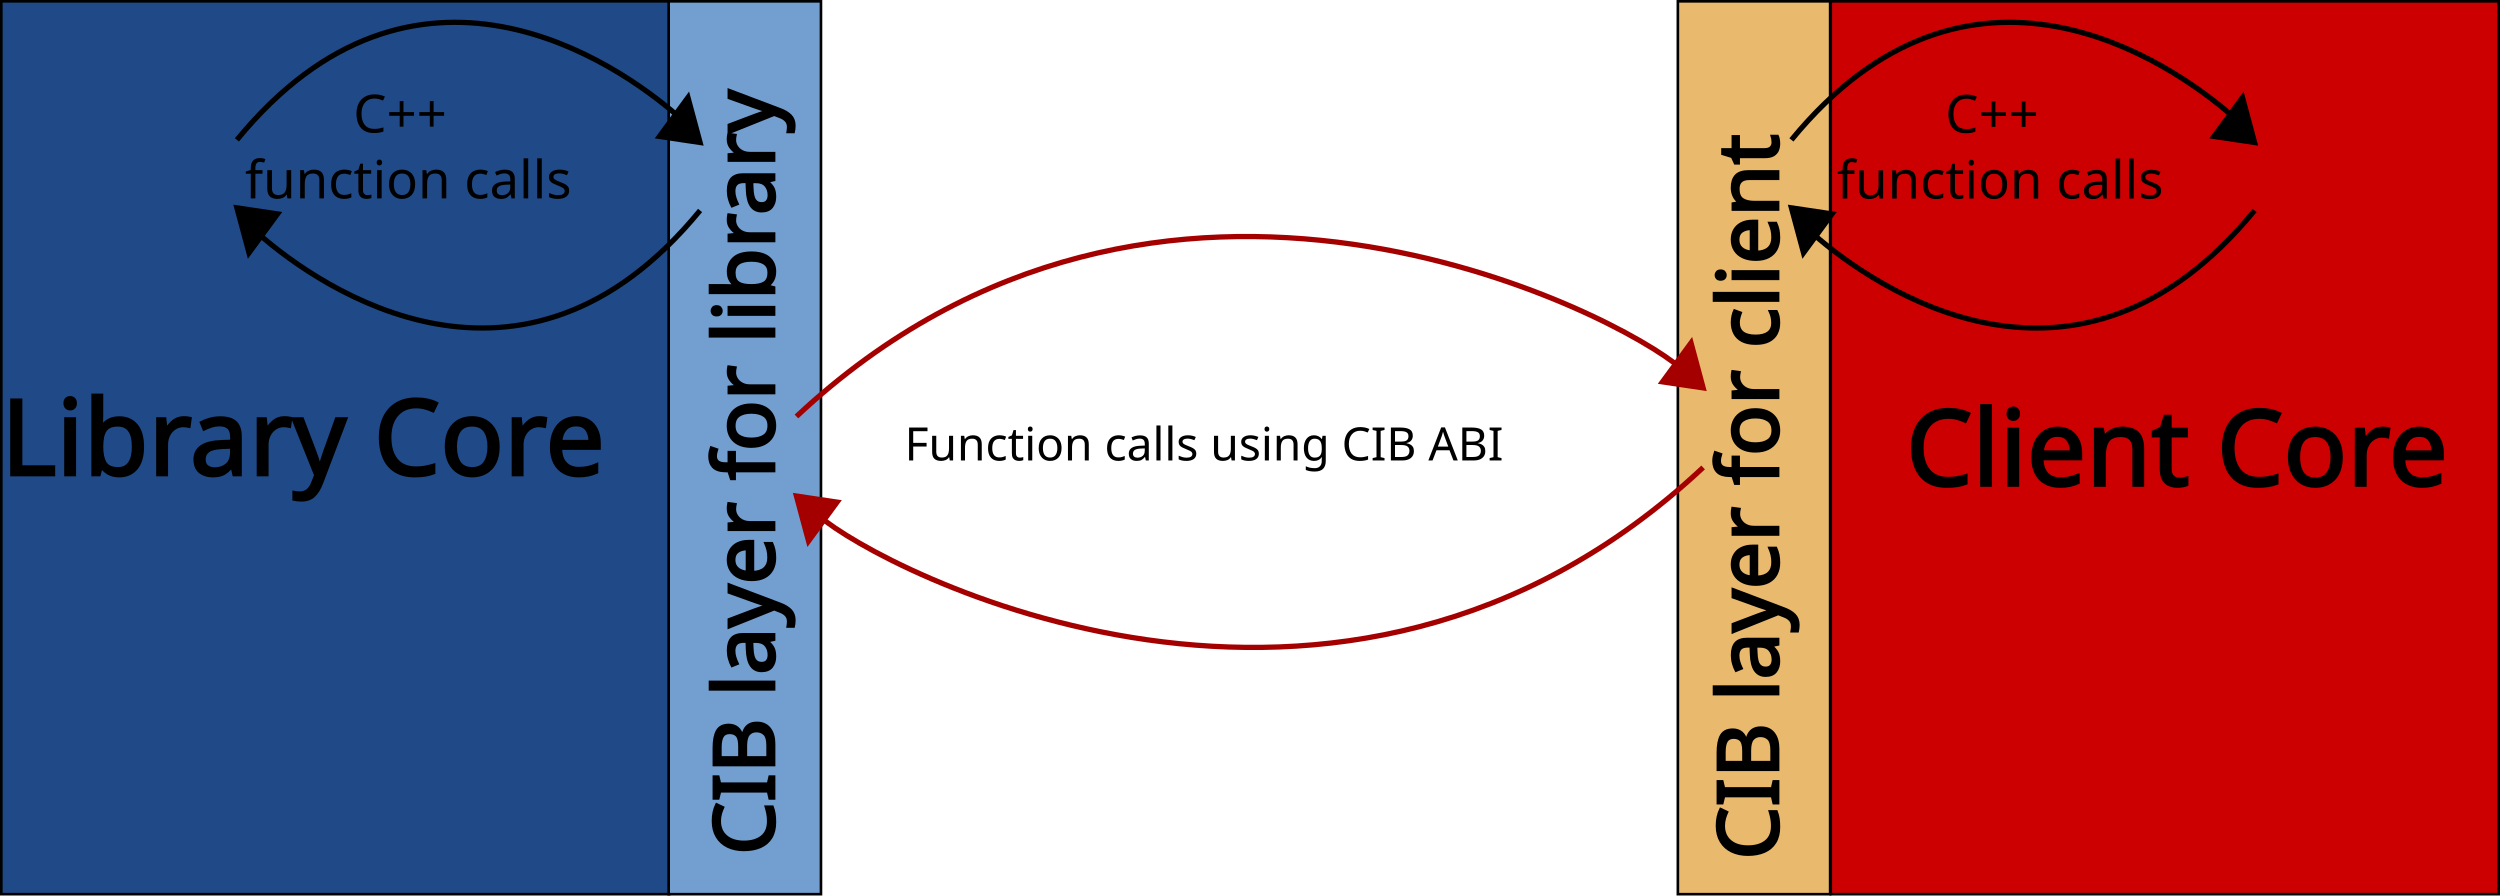
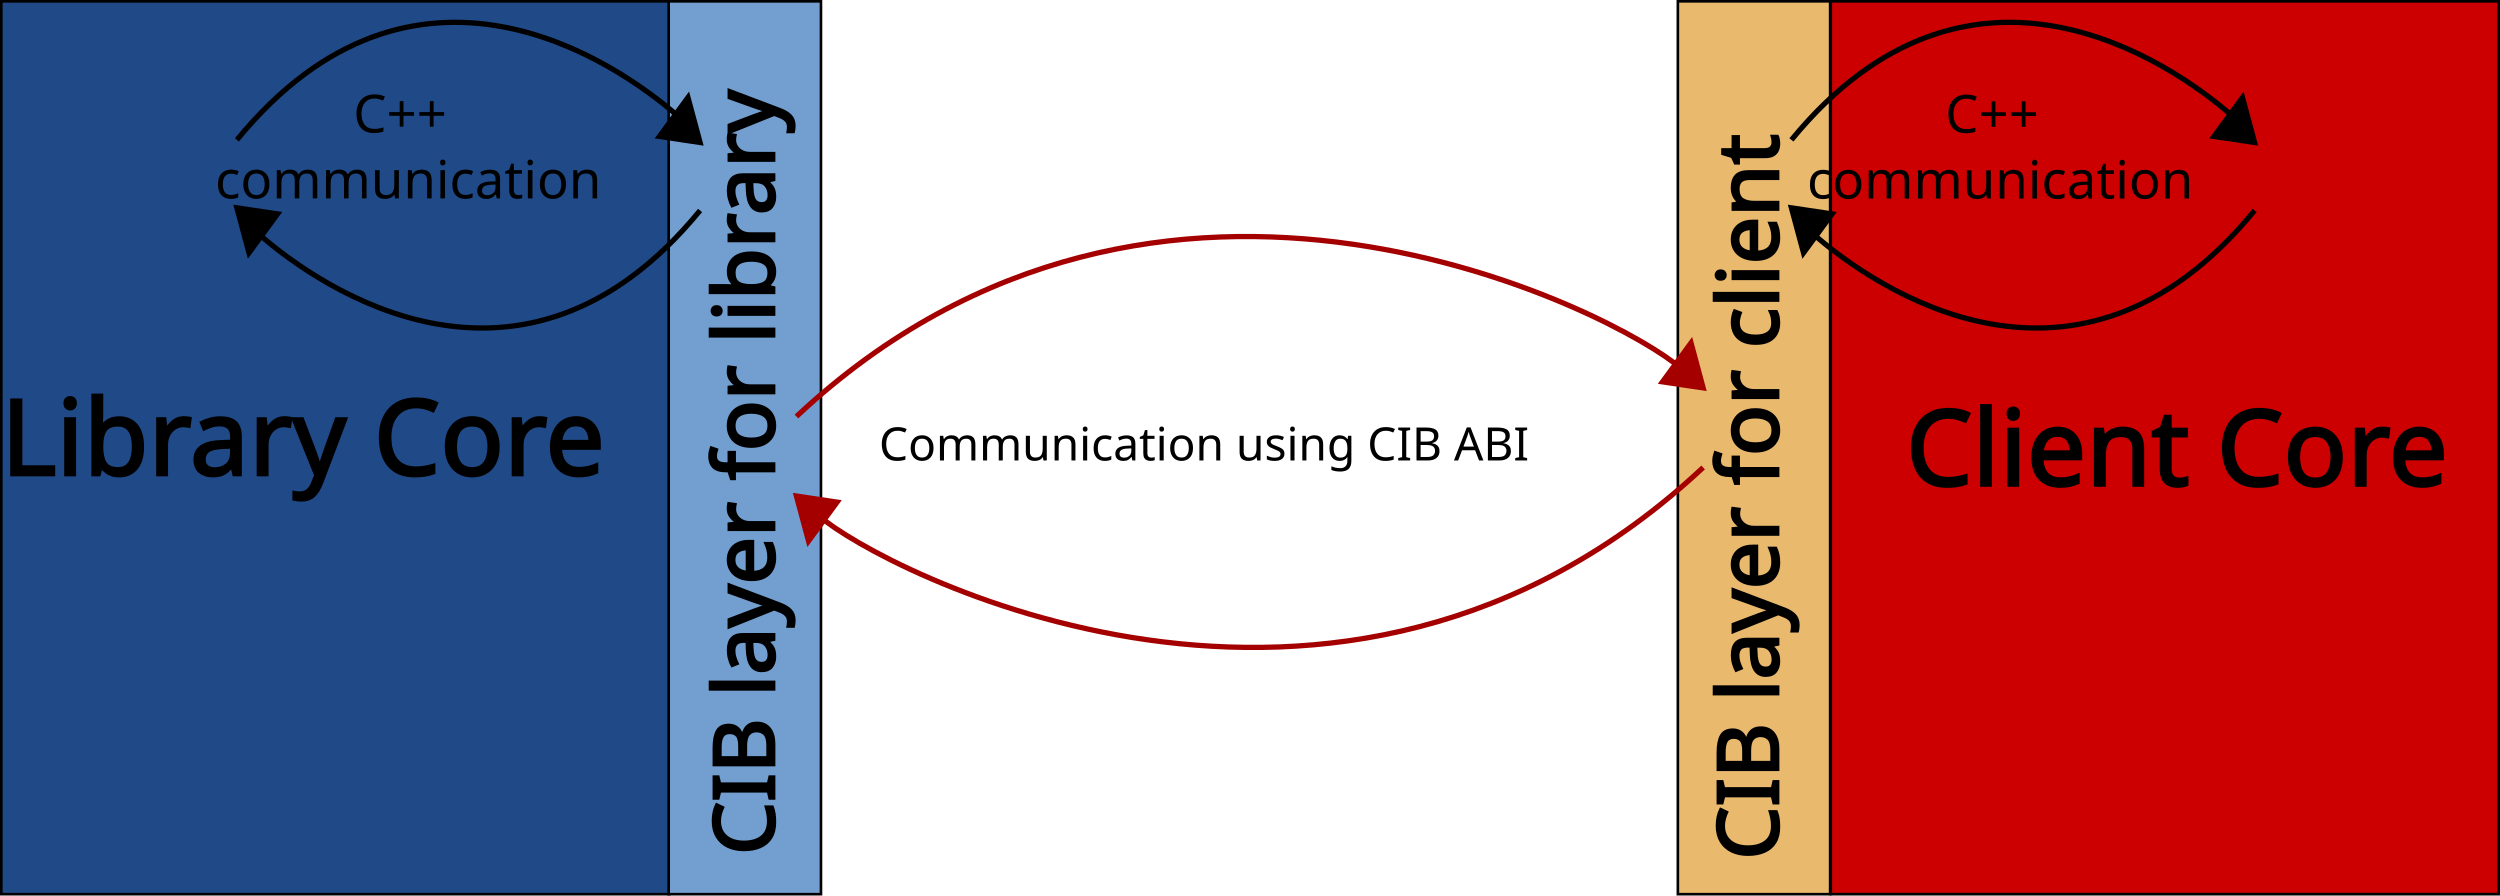
<svg xmlns="http://www.w3.org/2000/svg" width="949.094" height="339.963" id="svg2" version="1.1">
  <defs id="defs4" />
  <g id="layer1" transform="translate(-2,-552.3622)">
    <g id="g4201" transform="translate(3.467535,0.1606572)">
      <g id="g4329" transform="translate(-23.45277,2.1240235e-6)">
        <g id="g4395">
          <rect y="552.702" x="22.485" height="338.963" width="253.565" id="rect2985" style="fill:#204a87;stroke:#000000;stroke-opacity:1" />
          <rect y="552.702" x="717.014" height="338.963" width="253.565" id="rect2985-1" style="fill:#cc0000;stroke:#000000;stroke-opacity:1" />
          <rect y="552.702" x="275.846" height="338.963" width="57.808" id="rect2985-7" style="fill:#729fcf;stroke:#000000;stroke-opacity:1" />
          <rect y="552.702" x="658.963" height="338.963" width="57.808" id="rect2985-7-4" style="fill:#e9b96e;stroke:#000000;stroke-opacity:1" />
          <text id="text3041" y="732.535" x="22.487" style="font-style:normal;font-weight:normal;line-height:0%;font-family:sans-serif;letter-spacing:0px;word-spacing:0px;fill:#000000;fill-opacity:1;stroke:#000000;stroke-opacity:1" xml:space="preserve">
            <tspan y="732.535" x="22.487" id="tspan3043" style="font-size:40px;line-height:1.25;font-family:sans-serif">Library Core</tspan>
          </text>
          <text transform="matrix(0,-1,1,0,0,0)" id="text3041-0" y="315.847" x="-876.803" style="font-style:normal;font-weight:normal;line-height:0%;font-family:sans-serif;letter-spacing:0px;word-spacing:0px;fill:#000000;fill-opacity:1;stroke:#000000;stroke-opacity:1" xml:space="preserve">
            <tspan style="font-size:32px;line-height:1.25;font-family:sans-serif" y="315.847" x="-876.803" id="tspan3043-9">CIB layer for library</tspan>
            <tspan style="font-size:32px;line-height:1.25;font-family:sans-serif" id="tspan3066" y="355.847" x="-876.803"> </tspan>
          </text>
          <text id="text3041-2" y="736.499" x="745.524" style="font-style:normal;font-weight:normal;line-height:0%;font-family:sans-serif;letter-spacing:0px;word-spacing:0px;fill:#000000;fill-opacity:1;stroke:#000000;stroke-opacity:1" xml:space="preserve">
            <tspan y="736.499" x="745.524" id="tspan3043-4" style="font-size:40px;line-height:1.25;font-family:sans-serif">Client Core</tspan>
          </text>
          <g transform="translate(165.3865,555.2641)" id="g3973">
            <path style="fill:none;stroke:#000000;stroke-width:2;stroke-linecap:butt;stroke-linejoin:miter;stroke-miterlimit:4;stroke-dasharray:none;stroke-opacity:1" d="M -53.469,50.042 C 13.953,-32.238 90.627,20.569 113.836,40.882" id="path3887" />
            <path style="fill:#000000;fill-opacity:1;stroke:#000000;stroke-width:2;stroke-linecap:butt;stroke-linejoin:miter;stroke-miterlimit:4;stroke-dasharray:none;stroke-opacity:1" d="m 106.937,48.729 10.839,-14.78 4.598,17.08 z" id="path3883" />
          </g>
          <text id="text3930" y="602.513" x="194.142" style="font-style:normal;font-weight:normal;line-height:0%;font-family:sans-serif;letter-spacing:0px;word-spacing:0px;fill:#000000;fill-opacity:1;stroke:none" xml:space="preserve">
            <tspan style="font-size:20px;line-height:1.25;font-family:sans-serif;text-align:center;text-anchor:middle" y="602.513" x="194.142" id="tspan3932">C++</tspan>
-             <tspan style="font-size:20px;line-height:1.25;font-family:sans-serif;text-align:center;text-anchor:middle" id="tspan3934" y="627.513" x="194.142">function calls</tspan>
+             <tspan style="font-size:20px;line-height:1.25;font-family:sans-serif;text-align:center;text-anchor:middle" id="tspan3934" y="627.513" x="194.142">communication</tspan>
          </text>
          <g transform="matrix(-1,0,0,-1,234.2922,682.1426)" id="g3973-7">
            <path style="fill:none;stroke:#000000;stroke-width:2;stroke-linecap:butt;stroke-linejoin:miter;stroke-miterlimit:4;stroke-dasharray:none;stroke-opacity:1" d="M -53.469,50.042 C 13.953,-32.238 90.627,20.569 113.836,40.882" id="path3887-1" />
            <path style="fill:#000000;fill-opacity:1;stroke:#000000;stroke-width:2;stroke-linecap:butt;stroke-linejoin:miter;stroke-miterlimit:4;stroke-dasharray:none;stroke-opacity:1" d="m 106.937,48.729 10.839,-14.78 4.598,17.08 z" id="path3883-1" />
          </g>
          <g transform="translate(755.5417,555.2641)" id="g3973-2">
            <path style="fill:none;stroke:#000000;stroke-width:2;stroke-linecap:butt;stroke-linejoin:miter;stroke-miterlimit:4;stroke-dasharray:none;stroke-opacity:1" d="M -53.469,50.042 C 13.953,-32.238 90.627,20.569 113.836,40.882" id="path3887-7" />
            <path style="fill:#000000;fill-opacity:1;stroke:#000000;stroke-width:2;stroke-linecap:butt;stroke-linejoin:miter;stroke-miterlimit:4;stroke-dasharray:none;stroke-opacity:1" d="m 106.937,48.729 10.839,-14.78 4.598,17.08 z" id="path3883-6" />
          </g>
          <text id="text3930-1" y="602.582" x="798.5" style="font-style:normal;font-weight:normal;line-height:0%;font-family:sans-serif;letter-spacing:0px;word-spacing:0px;fill:#000000;fill-opacity:1;stroke:none" xml:space="preserve">
            <tspan style="font-size:20px;line-height:1.25;font-family:sans-serif;text-align:center;text-anchor:middle" y="602.582" x="798.5" id="tspan3932-4">C++</tspan>
-             <tspan style="font-size:20px;line-height:1.25;font-family:sans-serif;text-align:center;text-anchor:middle" id="tspan3934-3" y="627.582" x="798.5">function calls</tspan>
+             <tspan style="font-size:20px;line-height:1.25;font-family:sans-serif;text-align:center;text-anchor:middle" id="tspan3934-3" y="627.582" x="798.5">communication</tspan>
          </text>
          <g transform="matrix(-1,0,0,-1,824.4474,682.1426)" id="g3973-7-2">
            <path style="fill:none;stroke:#000000;stroke-width:2;stroke-linecap:butt;stroke-linejoin:miter;stroke-miterlimit:4;stroke-dasharray:none;stroke-opacity:1" d="M -53.469,50.042 C 13.953,-32.238 90.627,20.569 113.836,40.882" id="path3887-1-2" />
            <path style="fill:#000000;fill-opacity:1;stroke:#000000;stroke-width:2;stroke-linecap:butt;stroke-linejoin:miter;stroke-miterlimit:4;stroke-dasharray:none;stroke-opacity:1" d="m 106.937,48.729 10.839,-14.78 4.598,17.08 z" id="path3883-1-1" />
          </g>
          <path id="path3883-6-7" d="m 653.123,697.161 10.839,-14.78 4.598,17.08 z" style="fill:#a40000;fill-opacity:1;stroke:#a40000;stroke-width:2;stroke-linecap:butt;stroke-linejoin:miter;stroke-miterlimit:4;stroke-dasharray:none;stroke-opacity:1" />
          <text id="text3930-1-6" y="727.011" x="496.23" style="font-style:normal;font-weight:normal;line-height:0%;font-family:sans-serif;letter-spacing:0px;word-spacing:0px;fill:#000000;fill-opacity:1;stroke:none" xml:space="preserve">
-             <tspan style="font-size:17.5px;line-height:1.25;font-family:sans-serif;text-align:center;text-anchor:middle" id="tspan3934-3-9" y="727.011" x="496.23">Function calls using CIB ABI</tspan>
+             <tspan style="font-size:17.5px;line-height:1.25;font-family:sans-serif;text-align:center;text-anchor:middle" id="tspan3934-3-9" y="727.011" x="496.23">Communication using CIB ABI</tspan>
          </text>
          <path id="path3887-7-5" d="M 324.339,710.314 C 462.795,580.677 636.812,671.632 660.021,691.945" style="fill:none;stroke:#a40000;stroke-width:2;stroke-linecap:butt;stroke-linejoin:miter;stroke-miterlimit:4;stroke-dasharray:none;stroke-opacity:1" />
          <path id="path3887-7-5-4" d="M 668.56,729.673 C 530.104,859.31 356.087,768.355 332.877,748.042" style="fill:none;stroke:#a40000;stroke-width:2;stroke-linecap:butt;stroke-linejoin:miter;stroke-miterlimit:4;stroke-dasharray:none;stroke-opacity:1" />
          <path id="path3883-6-7-3" d="m 339.776,742.826 -10.839,14.78 -4.598,-17.08 z" style="fill:#a40000;fill-opacity:1;stroke:#a40000;stroke-width:2;stroke-linecap:butt;stroke-linejoin:miter;stroke-miterlimit:4;stroke-dasharray:none;stroke-opacity:1" />
          <text transform="matrix(0,-1,1,0,0,0)" id="text3041-0-1" y="697.009" x="-878.6" style="font-style:normal;font-weight:normal;line-height:0%;font-family:sans-serif;letter-spacing:0px;word-spacing:0px;fill:#000000;fill-opacity:1;stroke:#000000;stroke-opacity:1" xml:space="preserve">
            <tspan style="font-size:32px;line-height:1.25;font-family:sans-serif" id="tspan3066-3" y="697.009" x="-878.6">CIB layer for client</tspan>
          </text>
        </g>
      </g>
    </g>
  </g>
</svg>
